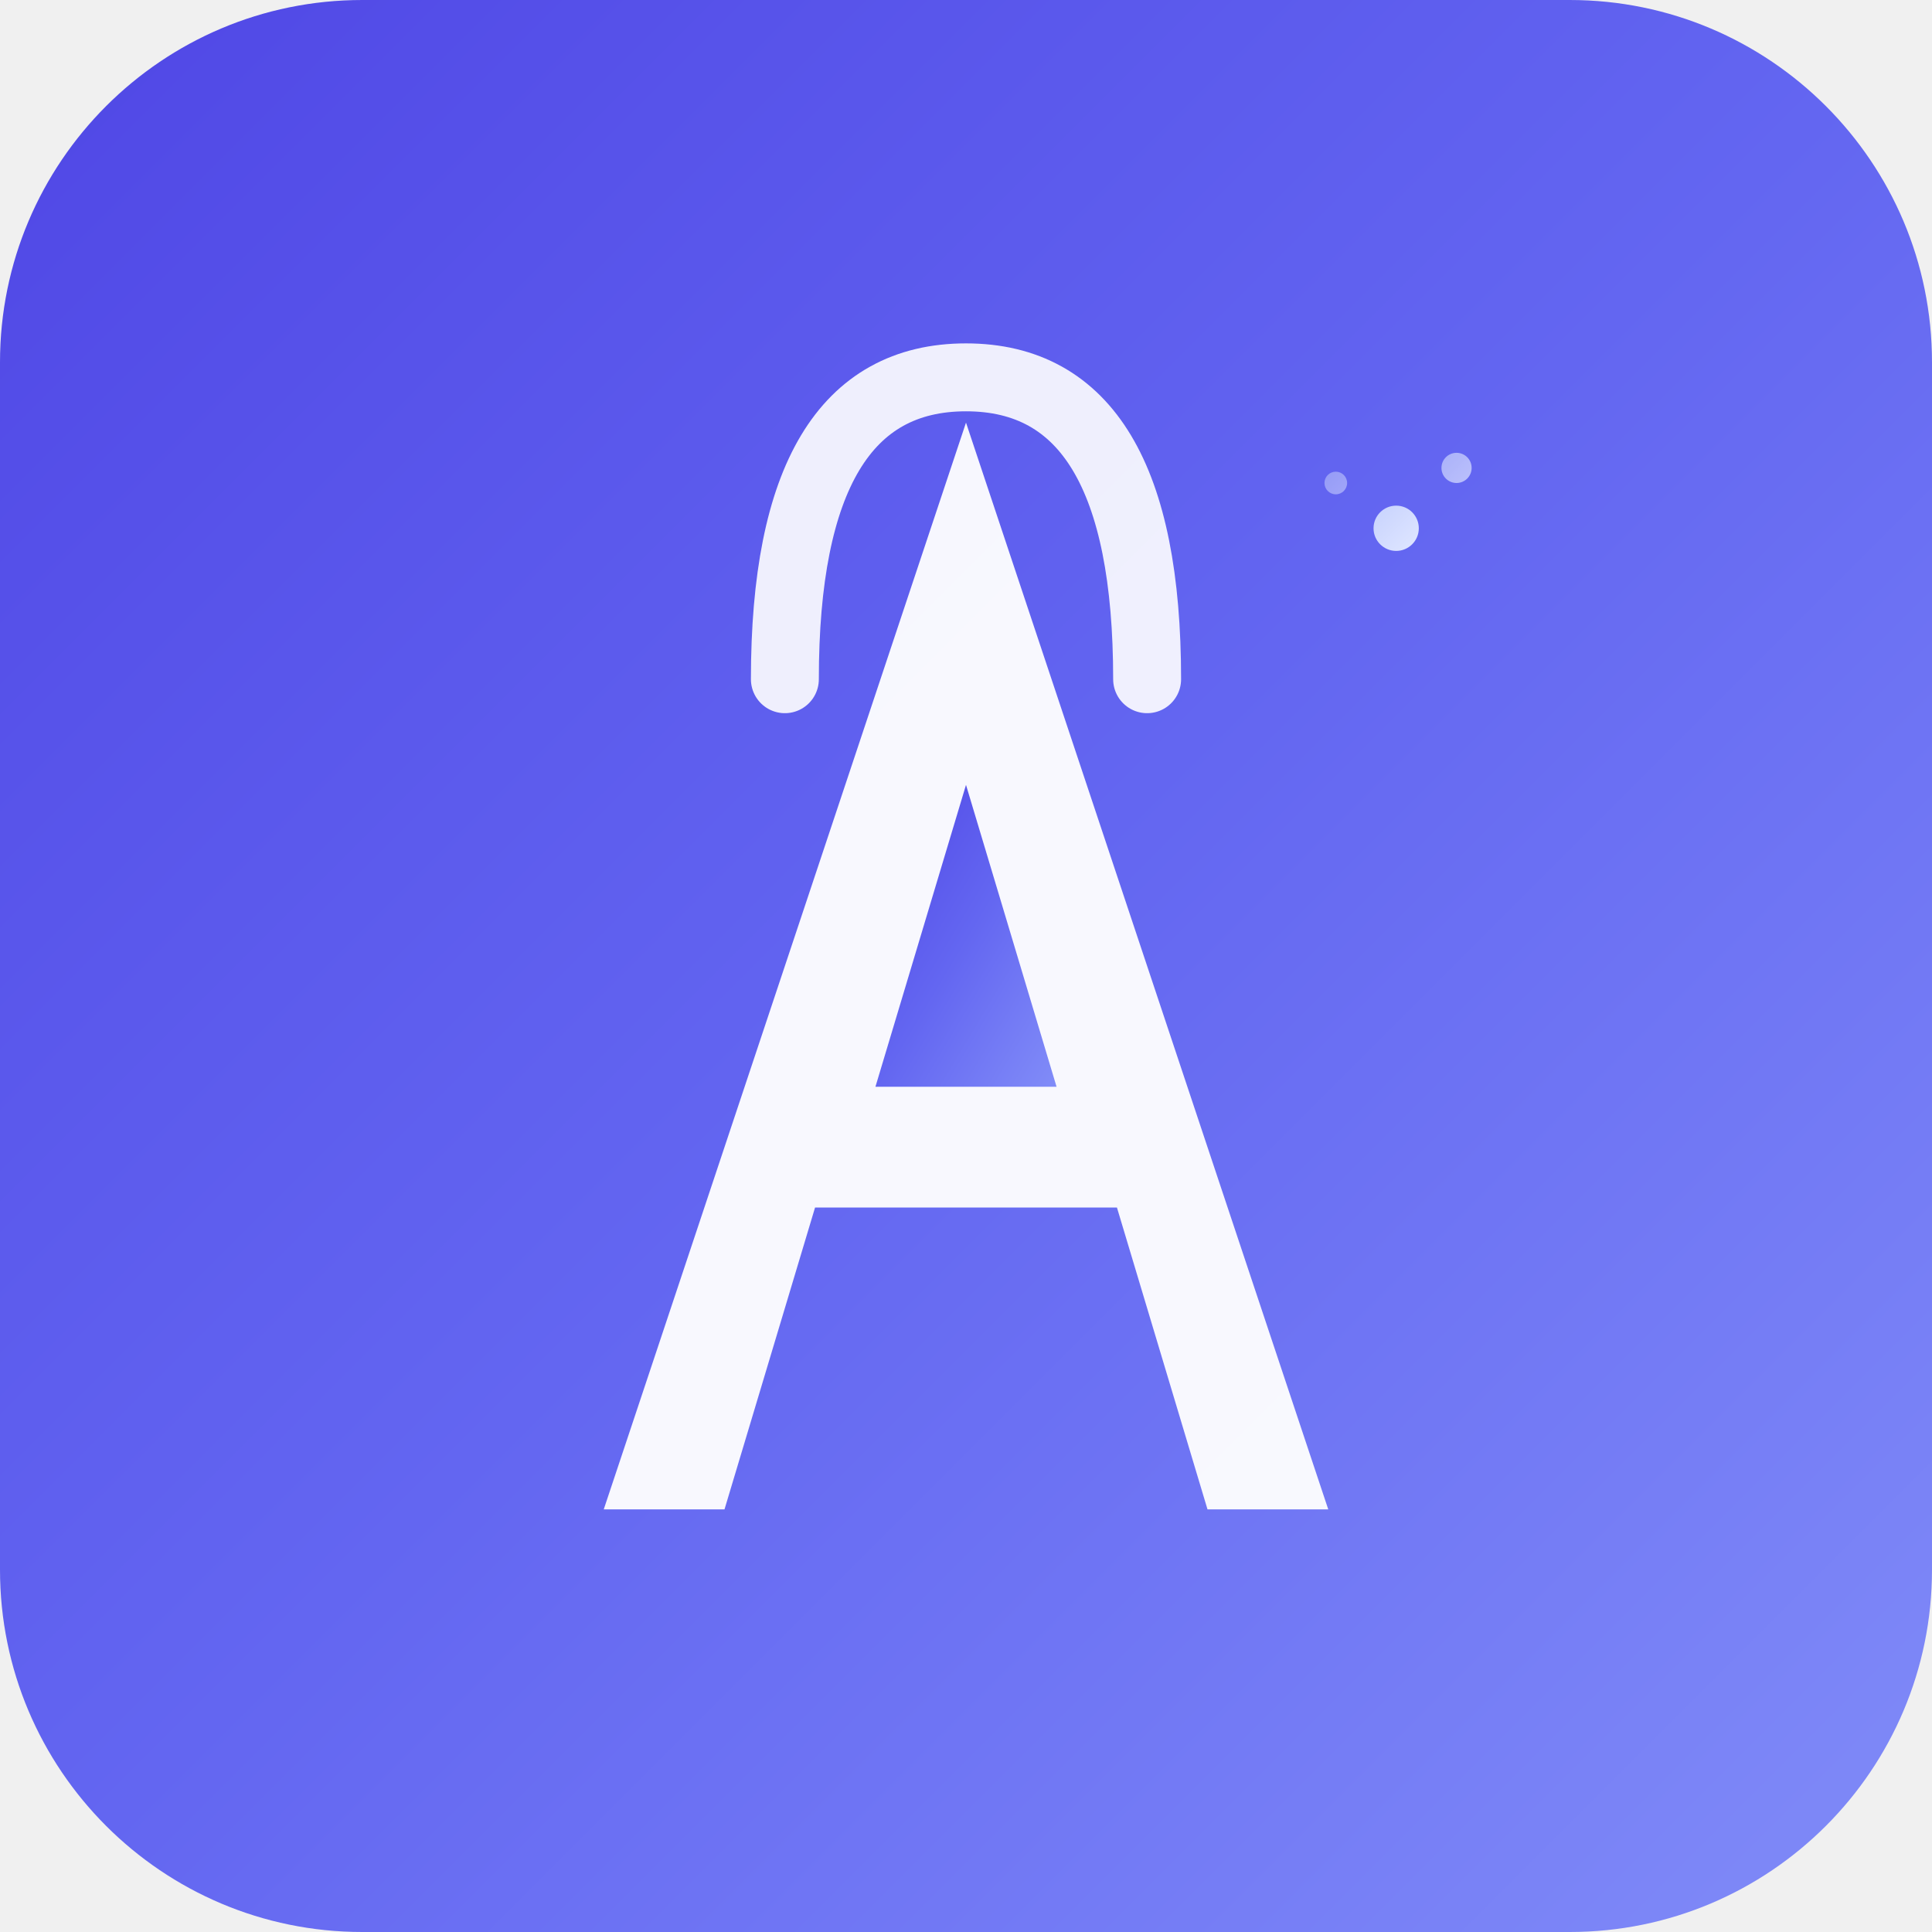
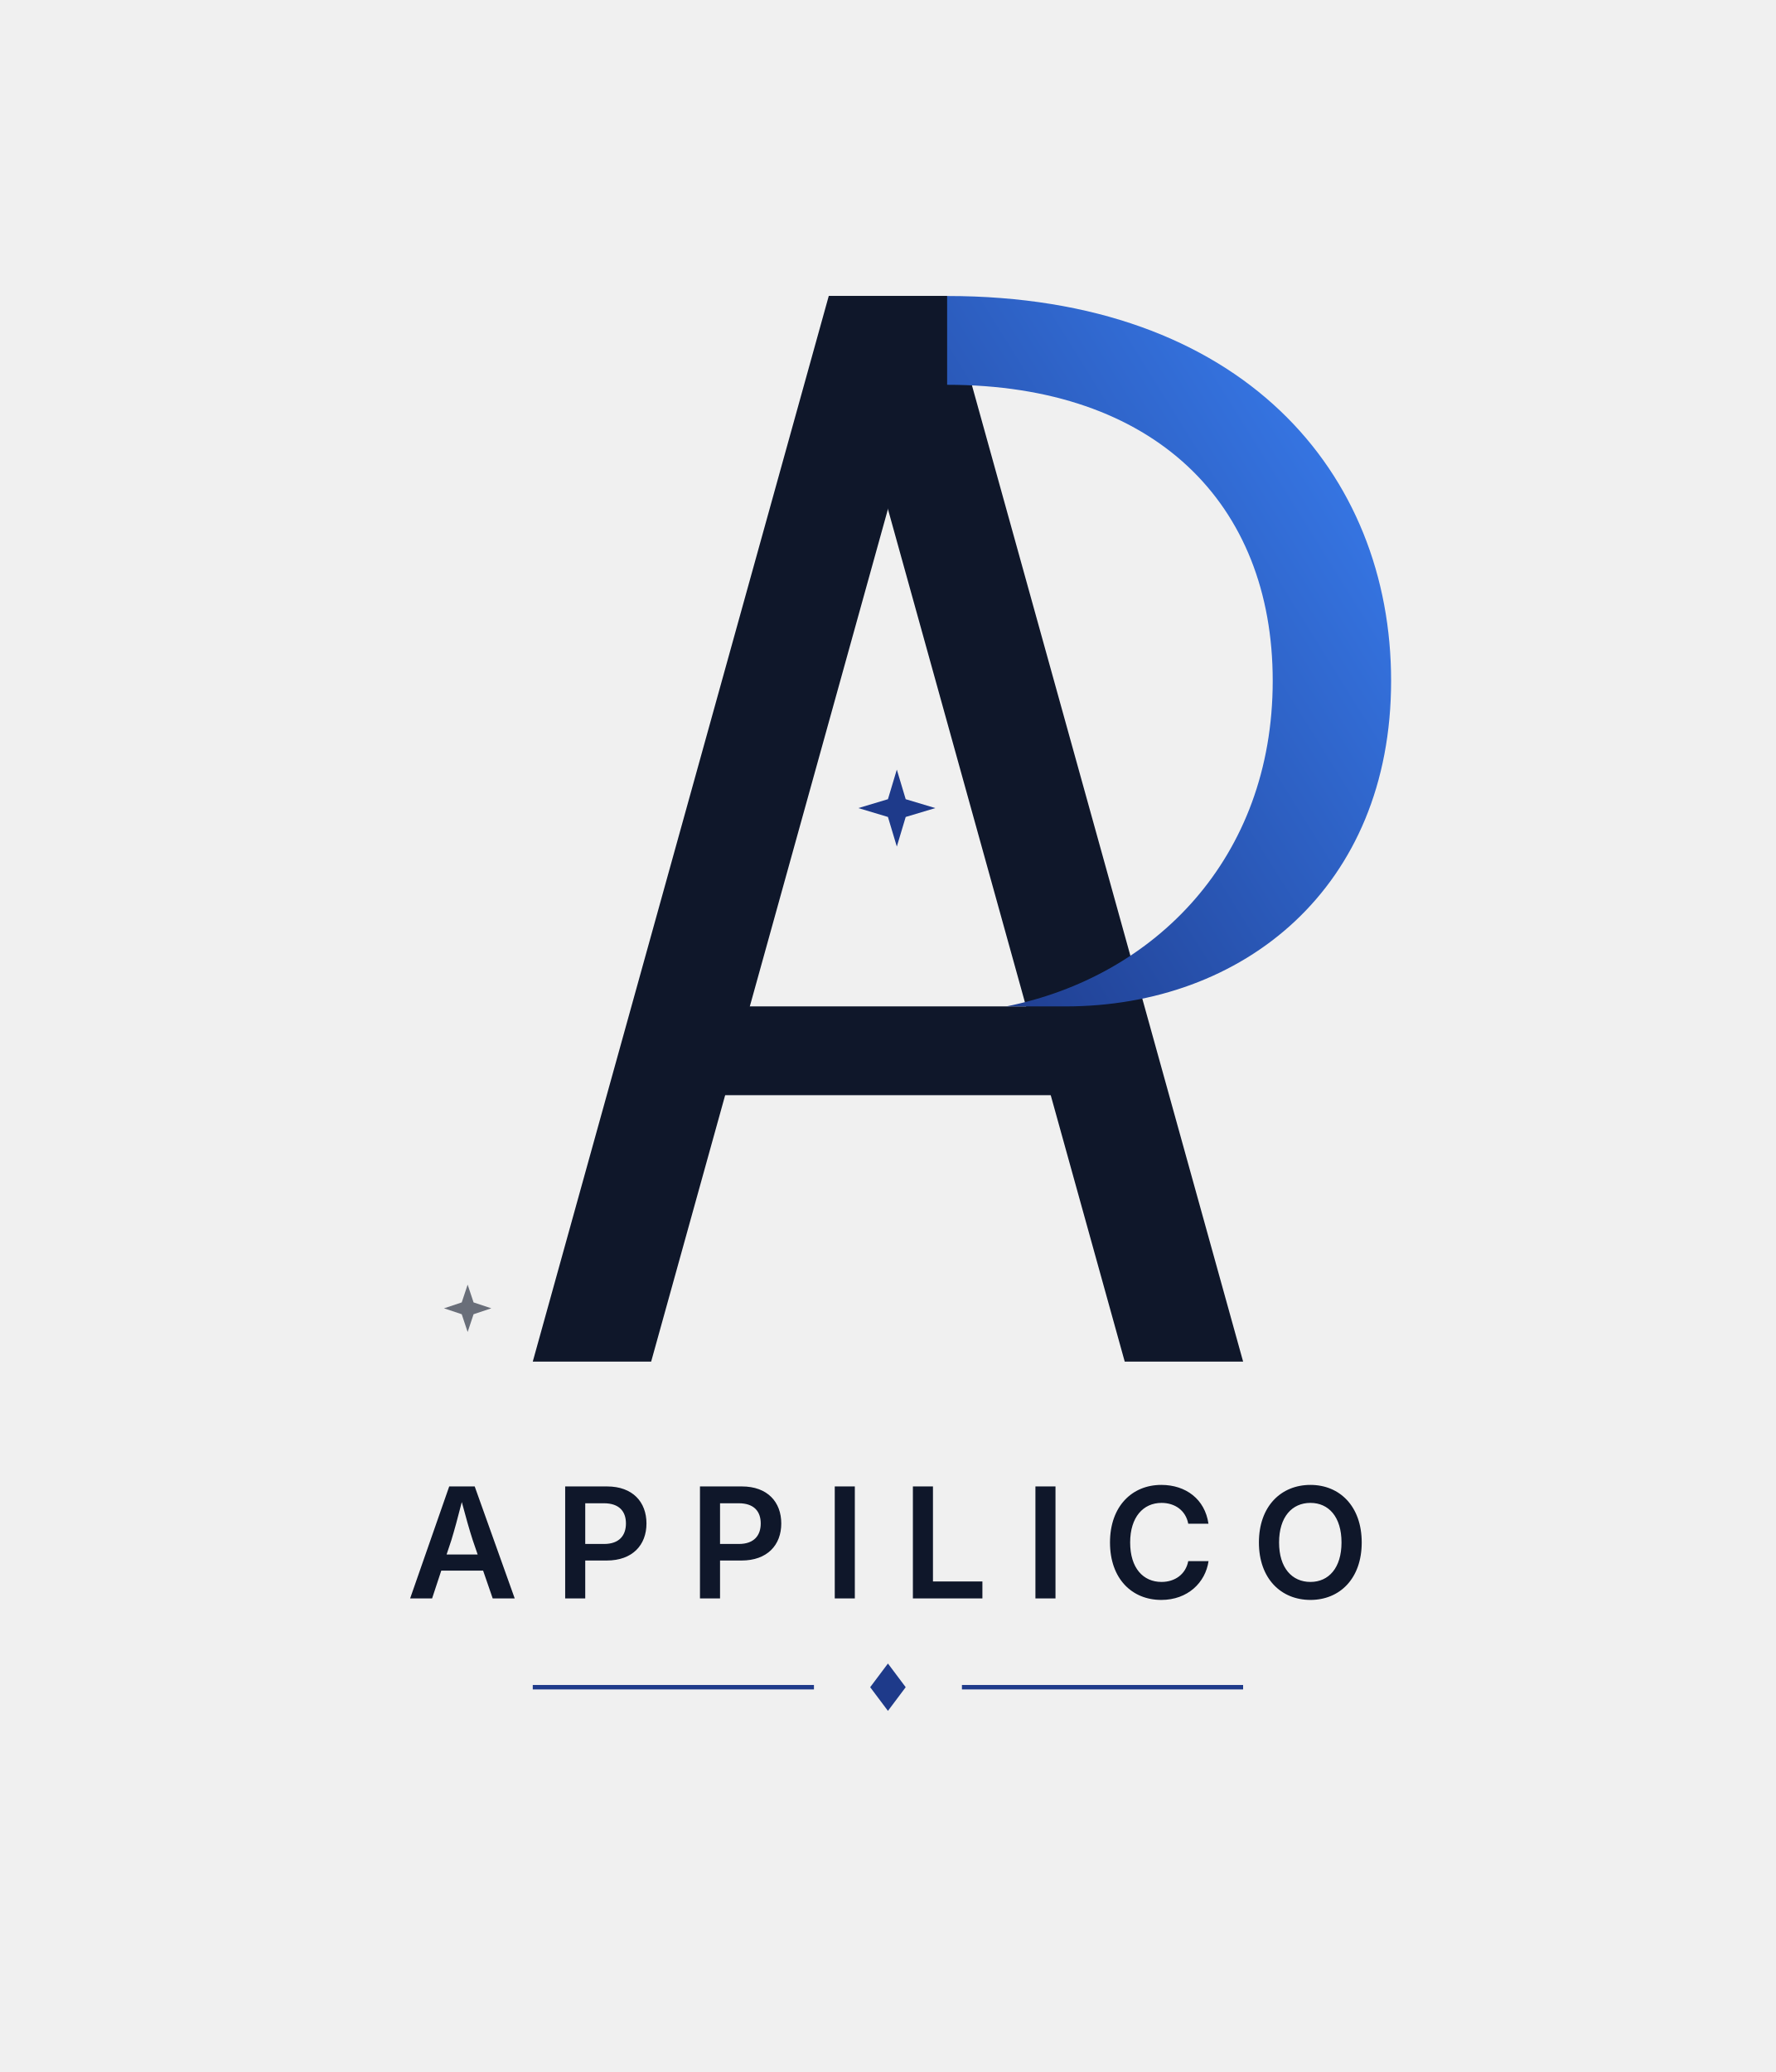
- <svg xmlns="http://www.w3.org/2000/svg" viewBox="0 0 512 512" fill="none">
+ <svg xmlns="http://www.w3.org/2000/svg" viewBox="0 0 600 700" fill="none">
  <defs>
-     <linearGradient id="bg-grad" x1="0%" y1="0%" x2="100%" y2="100%">
-       <stop offset="0%" style="stop-color:#4F46E5" />
-       <stop offset="50%" style="stop-color:#6366F1" />
-       <stop offset="100%" style="stop-color:#818CF8" />
+     <linearGradient id="blue-grad" x1="0%" y1="0%" x2="100%" y2="0%">
+       <stop offset="0%" style="stop-color:#0f172a" />
+       <stop offset="100%" style="stop-color:#2563eb" />
    </linearGradient>
-     <linearGradient id="accent" x1="0%" y1="0%" x2="100%" y2="100%">
-       <stop offset="0%" style="stop-color:#C7D2FE" />
-       <stop offset="100%" style="stop-color:#E0E7FF" />
+     <linearGradient id="arc-grad" x1="0%" y1="100%" x2="100%" y2="0%">
+       <stop offset="0%" style="stop-color:#1e3a8a" />
+       <stop offset="100%" style="stop-color:#3b82f6" />
    </linearGradient>
  </defs>
-   <rect width="512" height="512" rx="96" fill="url(#bg-grad)" />
-   <path d="M160 400 L256 112 L352 400 L320 400 L296 320 L216 320 L192 400 Z" fill="white" opacity="0.95" />
-   <path d="M232 288 L256 208 L280 288 Z" fill="url(#bg-grad)" />
-   <path d="M208 180 Q 208 100, 256 100 Q 304 100, 304 180" stroke="white" stroke-width="18" fill="none" stroke-linecap="round" opacity="0.9" />
-   <circle cx="370" cy="140" r="6" fill="url(#accent)" />
-   <circle cx="386" cy="124" r="4" fill="url(#accent)" opacity="0.7" />
-   <circle cx="354" cy="128" r="3" fill="url(#accent)" opacity="0.5" />
+   <path d="M180 460 L280 100 L320 100 L220 460 Z" fill="#0f172a" />
+   <path d="M380 460 L280 100 L320 100 L420 460 Z" fill="#0f172a" />
+   <path d="M222 340 L378 340 L368 370 L232 370 Z" fill="#0f172a" />
+   <path d="M320 100 C 420 100, 470 160, 470 230 C 470 300, 420 340, 360 340 L340 340 C 390 330, 430 290, 430 230 C 430 170, 390 130, 320 130 Z" fill="url(#arc-grad)" />
+   <path d="M300 270 L303 260 L306 270 L316 273 L306 276 L303 286 L300 276 L290 273 Z" fill="#1e3a8a" />
+   <path d="M156 440 L158 434 L160 440 L166 442 L160 444 L158 450 L156 444 L150 442 Z" fill="#0f172a" opacity="0.6" />
+   <text x="300" y="540" text-anchor="middle" font-family="'Inter','Segoe UI',Arial,sans-serif" font-size="52" font-weight="600" letter-spacing="12" fill="#0f172a">APPILICO</text>
+   <line x1="180" y1="570" x2="275" y2="570" stroke="#1e3a8a" stroke-width="1.5" />
+   <line x1="325" y1="570" x2="420" y2="570" stroke="#1e3a8a" stroke-width="1.5" />
+   <path d="M300 562 L306 570 L300 578 L294 570 Z" fill="#1e3a8a" />
</svg>
